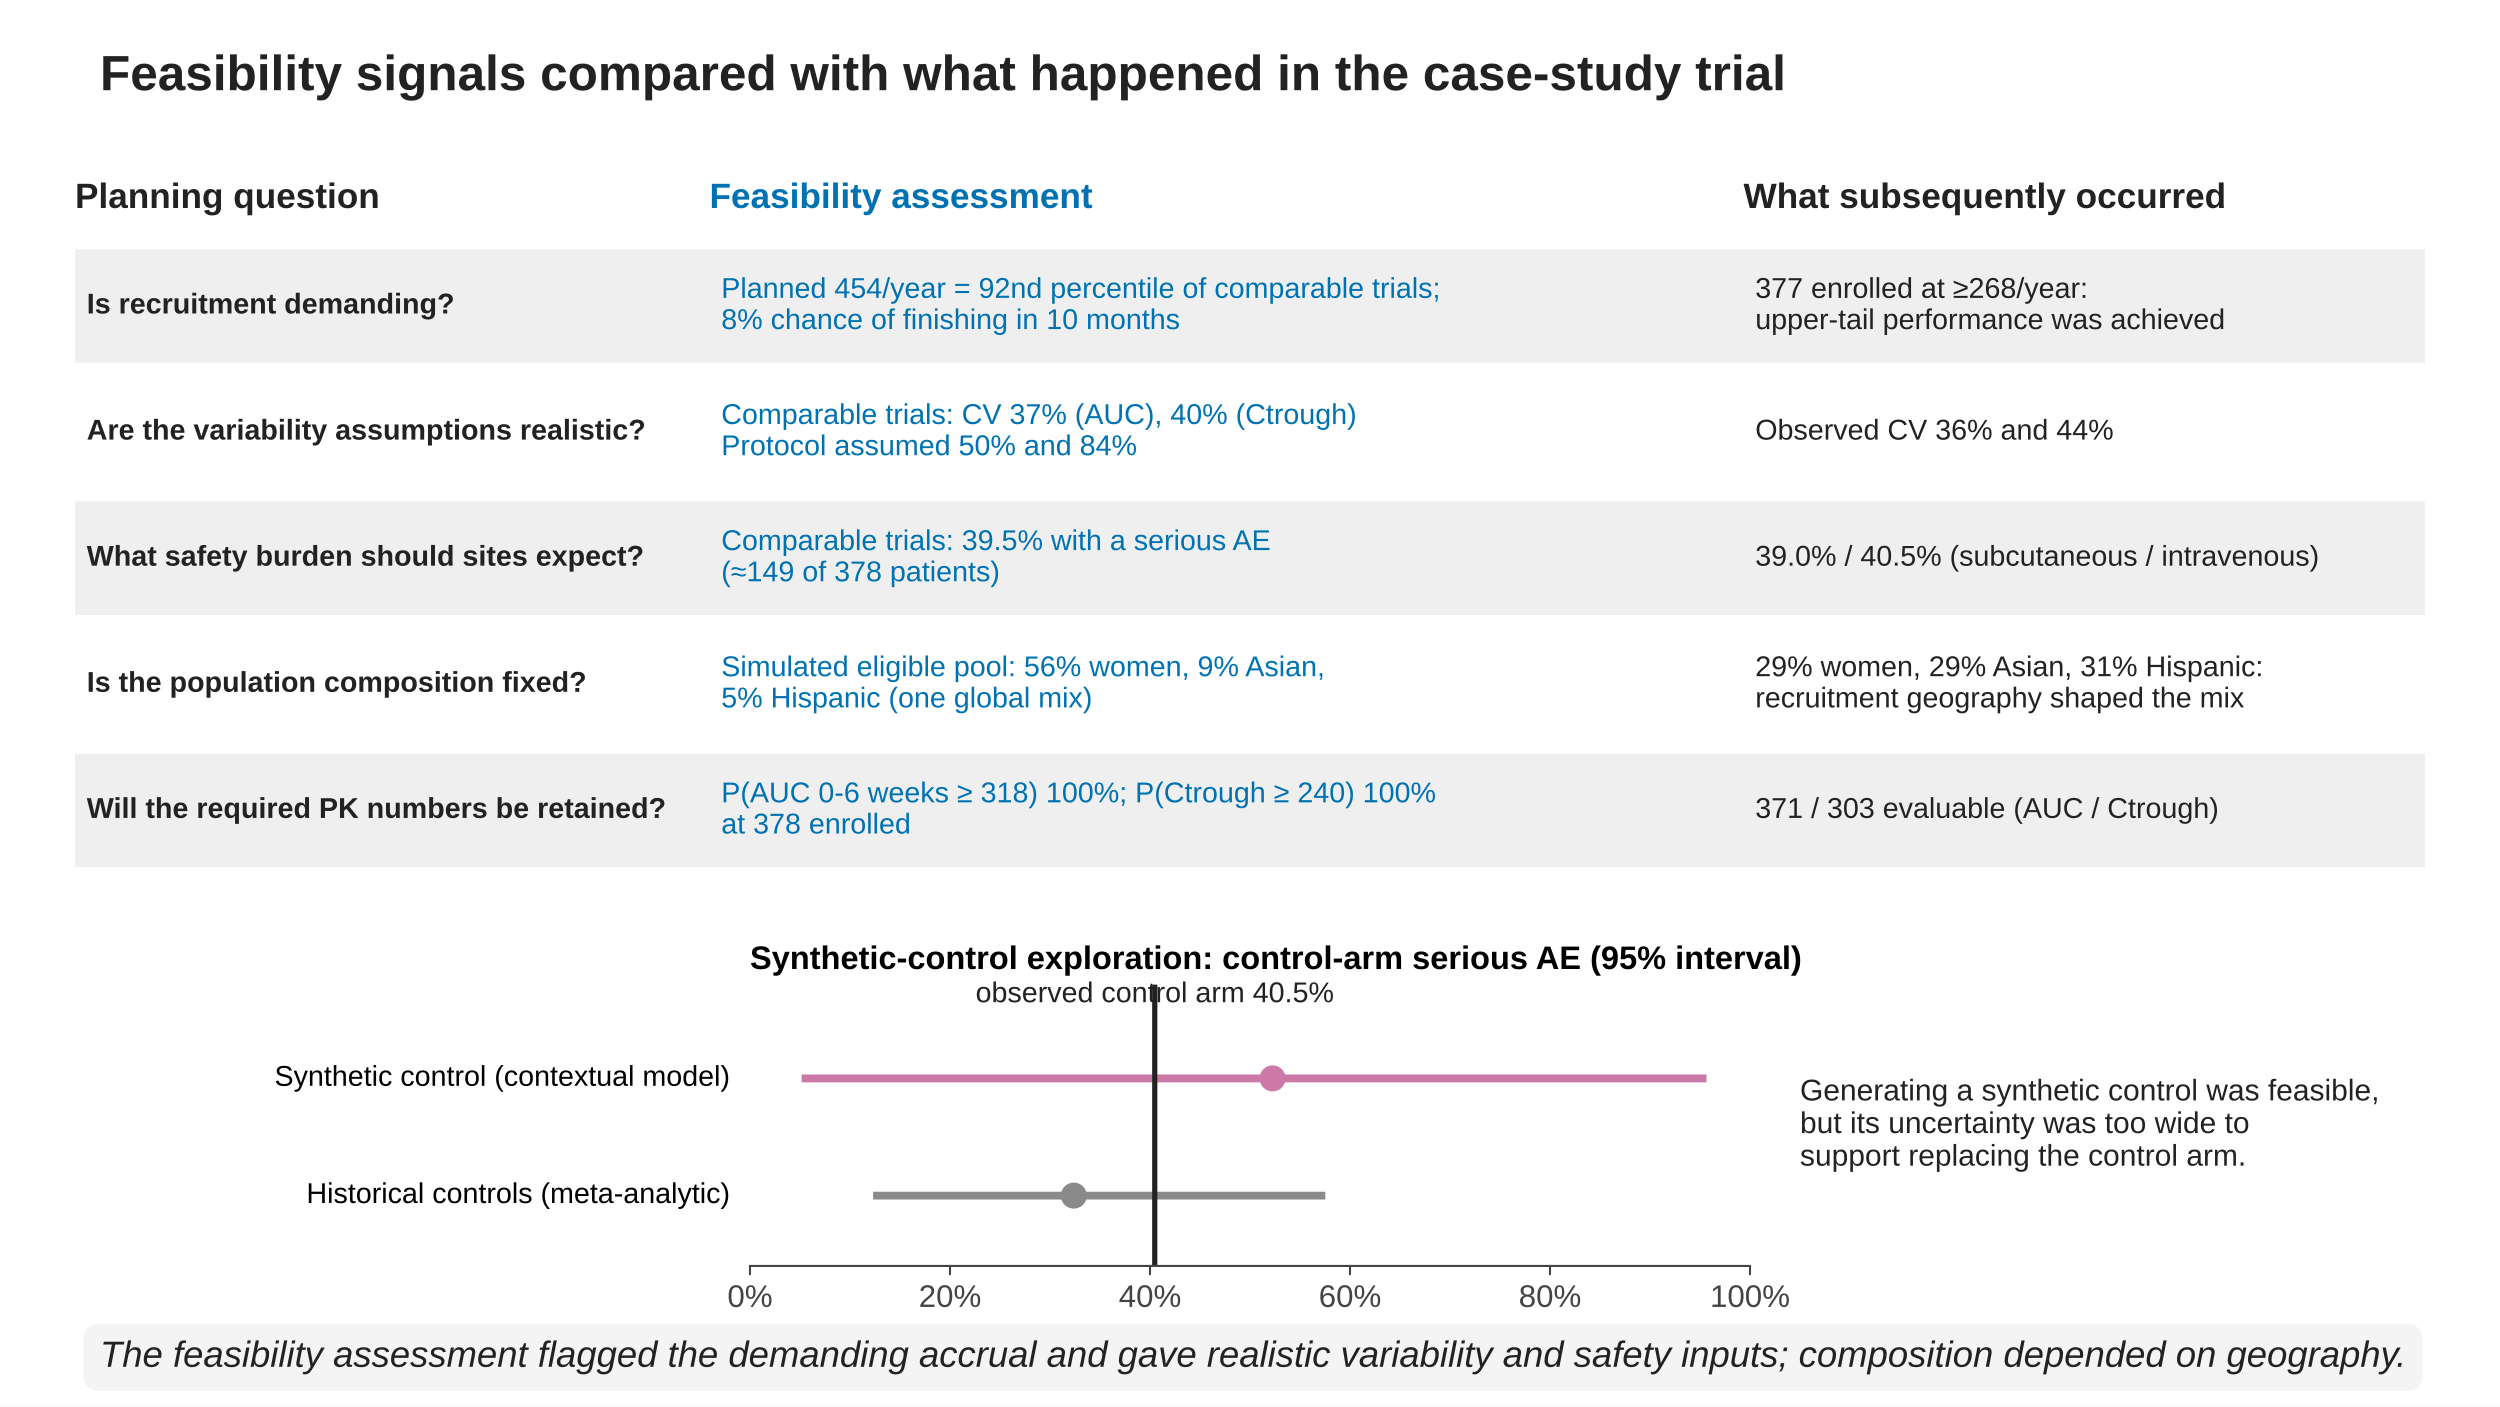
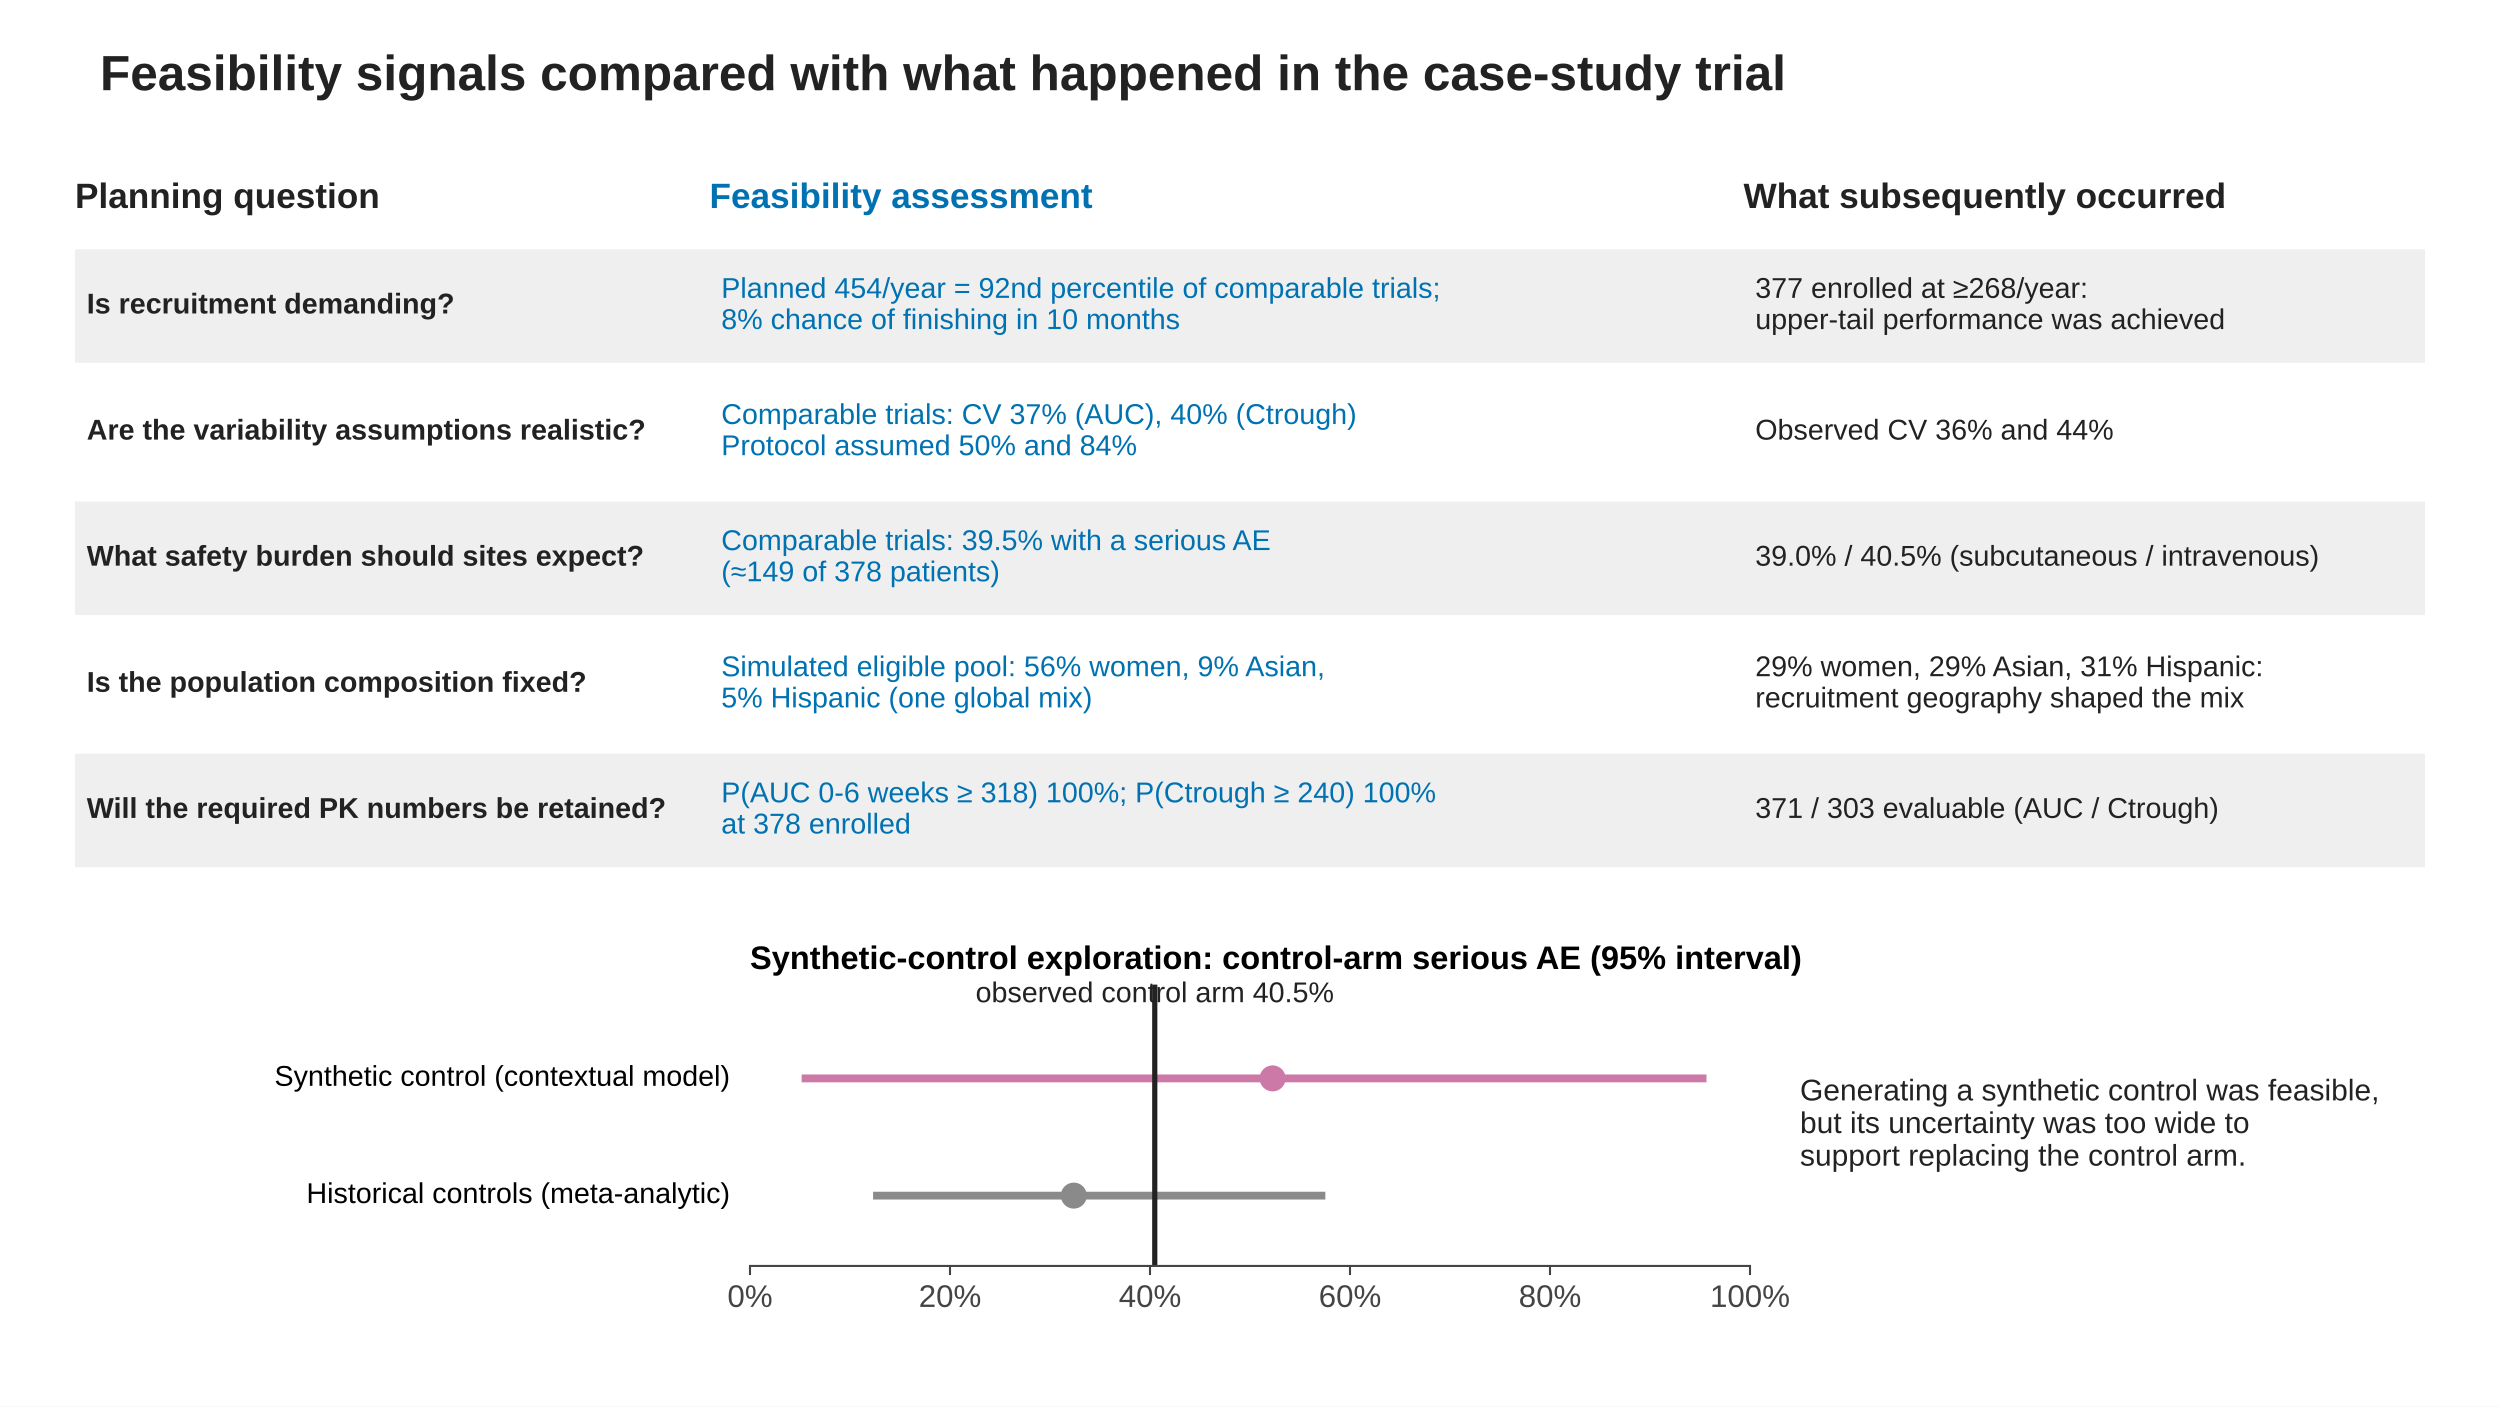
<svg xmlns="http://www.w3.org/2000/svg" xmlns:xlink="http://www.w3.org/1999/xlink" width="959.76pt" height="540pt" viewBox="0 0 959.76 540" version="1.1">
  <defs>
    <style type="text/css">*{stroke-linejoin: round; stroke-linecap: butt}</style>
  </defs>
  <g id="figure_1">
    <g id="patch_1">
      <path d="M 0 540  L 959.76 540  L 959.76 0  L 0 0  z " style="fill: #ffffff" />
    </g>
    <g id="axes_1">
      <g id="patch_2">
-         <path d="M 28.793 95.71  L 930.967 95.71  L 930.967 139.283  L 28.793 139.283  z " clip-path="url(#p02f87e4aff)" style="fill: #efefef" />
+         <path d="M 28.793 95.71  L 930.967 95.71  L 930.967 139.283  L 28.793 139.283  z " clip-path="url(#p891fa6e5a4)" style="fill: #efefef" />
      </g>
      <g id="patch_3">
-         <path d="M 28.793 144.124  L 930.967 144.124  L 930.967 187.697  L 28.793 187.697  z " clip-path="url(#p02f87e4aff)" style="fill: #ffffff" />
+         <path d="M 28.793 144.124  L 930.967 144.124  L 930.967 187.697  L 28.793 187.697  z " clip-path="url(#p891fa6e5a4)" style="fill: #ffffff" />
      </g>
      <g id="patch_4">
-         <path d="M 28.793 192.538  L 930.967 192.538  L 930.967 236.11  L 28.793 236.11  z " clip-path="url(#p02f87e4aff)" style="fill: #efefef" />
+         <path d="M 28.793 192.538  L 930.967 192.538  L 930.967 236.11  L 28.793 236.11  z " clip-path="url(#p891fa6e5a4)" style="fill: #efefef" />
      </g>
      <g id="patch_5">
-         <path d="M 28.793 240.952  L 930.967 240.952  L 930.967 284.524  L 28.793 284.524  z " clip-path="url(#p02f87e4aff)" style="fill: #ffffff" />
+         <path d="M 28.793 240.952  L 930.967 240.952  L 930.967 284.524  L 28.793 284.524  z " clip-path="url(#p891fa6e5a4)" style="fill: #ffffff" />
      </g>
      <g id="patch_6">
-         <path d="M 28.793 289.366  L 930.967 289.366  L 930.967 332.938  L 28.793 332.938  z " clip-path="url(#p02f87e4aff)" style="fill: #efefef" />
+         <path d="M 28.793 289.366  L 930.967 289.366  L 930.967 332.938  L 28.793 332.938  z " clip-path="url(#p891fa6e5a4)" style="fill: #efefef" />
      </g>
      <g id="text_1">
        <text style="font-weight: 700; font-size: 13.5px; font-family: 'Arial'; text-anchor: start; fill: #222222" x="28.793" y="79.838" transform="rotate(-0 28.7928 79.83835)">Planning question</text>
      </g>
      <g id="text_2">
        <text style="font-weight: 700; font-size: 13.5px; font-family: 'Arial'; text-anchor: start; fill: #0072b2" x="272.38" y="79.838" transform="rotate(-0 272.3799 79.83835)">Feasibility assessment</text>
      </g>
      <g id="text_3">
        <text style="font-weight: 700; font-size: 13.5px; font-family: 'Arial'; text-anchor: start; fill: #222222" x="669.337" y="79.838" transform="rotate(-0 669.3366 79.83835)">What subsequently occurred</text>
      </g>
      <g id="text_4">
        <text style="font-weight: 700; font-size: 11px; font-family: 'Arial'; text-anchor: start; fill: #222222" x="33.304" y="120.343" transform="rotate(-0 33.30367 120.3431)">Is recruitment demanding?</text>
      </g>
      <g id="text_5">
        <text style="font-size: 11px; font-family: 'Arial'; fill: #0072b2" transform="translate(276.8908 114.3569)">Planned 454/year = 92nd percentile of comparable trials;</text>
        <text style="font-size: 11px; font-family: 'Arial'; fill: #0072b2" transform="translate(276.8908 126.3293)">8% chance of finishing in 10 months</text>
      </g>
      <g id="text_6">
        <text style="font-size: 11px; font-family: 'Arial'; fill: #222222" transform="translate(673.8475 114.357)">377 enrolled at ≥268/year:</text>
        <text style="font-size: 11px; font-family: 'Arial'; fill: #222222" transform="translate(673.8475 126.3294)">upper-tail performance was achieved</text>
      </g>
      <g id="text_7">
        <text style="font-weight: 700; font-size: 11px; font-family: 'Arial'; text-anchor: start; fill: #222222" x="33.304" y="168.757" transform="rotate(-0 33.30367 168.7569)">Are the variability assumptions realistic?</text>
      </g>
      <g id="text_8">
        <text style="font-size: 11px; font-family: 'Arial'; fill: #0072b2" transform="translate(276.8908 162.7708)">Comparable trials: CV 37% (AUC), 40% (Ctrough)</text>
        <text style="font-size: 11px; font-family: 'Arial'; fill: #0072b2" transform="translate(276.8908 174.7432)">Protocol assumed 50% and 84%</text>
      </g>
      <g id="text_9">
        <text style="font-size: 11px; font-family: 'Arial'; text-anchor: start; fill: #222222" x="673.847" y="168.76" transform="rotate(-0 673.8475 168.7601)">Observed CV 36% and 44%</text>
      </g>
      <g id="text_10">
        <text style="font-weight: 700; font-size: 11px; font-family: 'Arial'; text-anchor: start; fill: #222222" x="33.304" y="217.171" transform="rotate(-0 33.30367 217.1707)">What safety burden should sites expect?</text>
      </g>
      <g id="text_11">
        <text style="font-size: 11px; font-family: 'Arial'; fill: #0072b2" transform="translate(276.8908 211.1846)">Comparable trials: 39.5% with a serious AE</text>
        <text style="font-size: 11px; font-family: 'Arial'; fill: #0072b2" transform="translate(276.8908 223.1568)">(≈149 of 378 patients)</text>
      </g>
      <g id="text_12">
        <text style="font-size: 11px; font-family: 'Arial'; text-anchor: start; fill: #222222" x="673.847" y="217.171" transform="rotate(-0 673.8475 217.1707)">39.0% / 40.5% (subcutaneous / intravenous)</text>
      </g>
      <g id="text_13">
        <text style="font-weight: 700; font-size: 11px; font-family: 'Arial'; text-anchor: start; fill: #222222" x="33.304" y="265.585" transform="rotate(-0 33.30367 265.5846)">Is the population composition fixed?</text>
      </g>
      <g id="text_14">
        <text style="font-size: 11px; font-family: 'Arial'; fill: #0072b2" transform="translate(276.8908 259.5983)">Simulated eligible pool: 56% women, 9% Asian,</text>
        <text style="font-size: 11px; font-family: 'Arial'; fill: #0072b2" transform="translate(276.8908 271.5707)">5% Hispanic (one global mix)</text>
      </g>
      <g id="text_15">
        <text style="font-size: 11px; font-family: 'Arial'; fill: #222222" transform="translate(673.8475 259.5984)">29% women, 29% Asian, 31% Hispanic:</text>
        <text style="font-size: 11px; font-family: 'Arial'; fill: #222222" transform="translate(673.8475 271.5706)">recruitment geography shaped the mix</text>
      </g>
      <g id="text_16">
        <text style="font-weight: 700; font-size: 11px; font-family: 'Arial'; text-anchor: start; fill: #222222" x="33.304" y="313.998" transform="rotate(-0 33.30367 313.9984)">Will the required PK numbers be retained?</text>
      </g>
      <g id="text_17">
        <text style="font-size: 11px; font-family: 'Arial'; fill: #0072b2" transform="translate(276.8908 308.0122)">P(AUC 0-6 weeks ≥ 318) 100%; P(Ctrough ≥ 240) 100%</text>
        <text style="font-size: 11px; font-family: 'Arial'; fill: #0072b2" transform="translate(276.8908 319.9846)">at 378 enrolled</text>
      </g>
      <g id="text_18">
        <text style="font-size: 11px; font-family: 'Arial'; text-anchor: start; fill: #222222" x="673.847" y="313.998" transform="rotate(-0 673.8475 313.9983)">371 / 303 evaluable (AUC / Ctrough)</text>
      </g>
    </g>
    <g id="axes_2">
      <g id="patch_7">
        <path d="M 287.928 486  L 671.832 486  L 671.832 378  L 287.928 378  z " style="fill: #ffffff" />
      </g>
      <g id="matplotlib.axis_1">
        <g id="xtick_1">
          <g id="line2d_1">
            <defs>
-               <path id="m2b1fe17fad" d="M 0 0  L 0 3.5  " style="stroke: #444444; stroke-width: 0.8" />
+               <path id="mc7a44ed7aa" d="M 0 0  L 0 3.5  " style="stroke: #444444; stroke-width: 0.8" />
            </defs>
            <g>
-               <use xlink:href="#m2b1fe17fad" x="287.928" y="486" style="fill: #444444; stroke: #444444; stroke-width: 0.8" />
+               <use xlink:href="#mc7a44ed7aa" x="287.928" y="486" style="fill: #444444; stroke: #444444; stroke-width: 0.8" />
            </g>
          </g>
          <g id="text_19">
            <text style="font-size: 12px; font-family: 'Arial'; text-anchor: middle; fill: #444444" x="287.928" y="501.736" transform="rotate(-0 287.928 501.7363)">0%</text>
          </g>
        </g>
        <g id="xtick_2">
          <g id="line2d_2">
            <g>
-               <use xlink:href="#m2b1fe17fad" x="364.709" y="486" style="fill: #444444; stroke: #444444; stroke-width: 0.8" />
+               <use xlink:href="#mc7a44ed7aa" x="364.709" y="486" style="fill: #444444; stroke: #444444; stroke-width: 0.8" />
            </g>
          </g>
          <g id="text_20">
            <text style="font-size: 12px; font-family: 'Arial'; text-anchor: middle; fill: #444444" x="364.709" y="501.736" transform="rotate(-0 364.7088 501.7363)">20%</text>
          </g>
        </g>
        <g id="xtick_3">
          <g id="line2d_3">
            <g>
-               <use xlink:href="#m2b1fe17fad" x="441.49" y="486" style="fill: #444444; stroke: #444444; stroke-width: 0.8" />
+               <use xlink:href="#mc7a44ed7aa" x="441.49" y="486" style="fill: #444444; stroke: #444444; stroke-width: 0.8" />
            </g>
          </g>
          <g id="text_21">
            <text style="font-size: 12px; font-family: 'Arial'; text-anchor: middle; fill: #444444" x="441.49" y="501.736" transform="rotate(-0 441.4896 501.7363)">40%</text>
          </g>
        </g>
        <g id="xtick_4">
          <g id="line2d_4">
            <g>
-               <use xlink:href="#m2b1fe17fad" x="518.27" y="486" style="fill: #444444; stroke: #444444; stroke-width: 0.8" />
+               <use xlink:href="#mc7a44ed7aa" x="518.27" y="486" style="fill: #444444; stroke: #444444; stroke-width: 0.8" />
            </g>
          </g>
          <g id="text_22">
            <text style="font-size: 12px; font-family: 'Arial'; text-anchor: middle; fill: #444444" x="518.27" y="501.736" transform="rotate(-0 518.2704 501.7363)">60%</text>
          </g>
        </g>
        <g id="xtick_5">
          <g id="line2d_5">
            <g>
-               <use xlink:href="#m2b1fe17fad" x="595.051" y="486" style="fill: #444444; stroke: #444444; stroke-width: 0.8" />
+               <use xlink:href="#mc7a44ed7aa" x="595.051" y="486" style="fill: #444444; stroke: #444444; stroke-width: 0.8" />
            </g>
          </g>
          <g id="text_23">
            <text style="font-size: 12px; font-family: 'Arial'; text-anchor: middle; fill: #444444" x="595.051" y="501.736" transform="rotate(-0 595.0512 501.7363)">80%</text>
          </g>
        </g>
        <g id="xtick_6">
          <g id="line2d_6">
            <g>
-               <use xlink:href="#m2b1fe17fad" x="671.832" y="486" style="fill: #444444; stroke: #444444; stroke-width: 0.8" />
+               <use xlink:href="#mc7a44ed7aa" x="671.832" y="486" style="fill: #444444; stroke: #444444; stroke-width: 0.8" />
            </g>
          </g>
          <g id="text_24">
            <text style="font-size: 12px; font-family: 'Arial'; text-anchor: middle; fill: #444444" x="671.832" y="501.736" transform="rotate(-0 671.832 501.7363)">100%</text>
          </g>
        </g>
      </g>
      <g id="matplotlib.axis_2" />
      <g id="line2d_7">
-         <path d="M 336.678 459  L 507.302 459  " clip-path="url(#p798f96aa52)" style="fill: none; stroke: #8a8a8a; stroke-width: 3; stroke-linecap: square" />
+         <path d="M 336.678 459  L 507.302 459  " clip-path="url(#pbd3dfa9c77)" style="fill: none; stroke: #8a8a8a; stroke-width: 3; stroke-linecap: square" />
      </g>
      <g id="line2d_8">
        <defs>
-           <path id="m012facf197" d="M 0 4.5  C 1.193 4.5 2.338 4.026 3.182 3.182  C 4.026 2.338 4.5 1.193 4.5 0  C 4.5 -1.193 4.026 -2.338 3.182 -3.182  C 2.338 -4.026 1.193 -4.5 0 -4.5  C -1.193 -4.5 -2.338 -4.026 -3.182 -3.182  C -4.026 -2.338 -4.5 -1.193 -4.5 0  C -4.5 1.193 -4.026 2.338 -3.182 3.182  C -2.338 4.026 -1.193 4.5 0 4.5  z " style="stroke: #8a8a8a" />
+           <path id="m39decc2771" d="M 0 4.5  C 1.193 4.5 2.338 4.026 3.182 3.182  C 4.026 2.338 4.5 1.193 4.5 0  C 4.5 -1.193 4.026 -2.338 3.182 -3.182  C 2.338 -4.026 1.193 -4.5 0 -4.5  C -1.193 -4.5 -2.338 -4.026 -3.182 -3.182  C -4.026 -2.338 -4.5 -1.193 -4.5 0  C -4.5 1.193 -4.026 2.338 -3.182 3.182  C -2.338 4.026 -1.193 4.5 0 4.5  z " style="stroke: #8a8a8a" />
        </defs>
-         <g clip-path="url(#p798f96aa52)">
-           <use xlink:href="#m012facf197" x="412.24" y="459" style="fill: #8a8a8a; stroke: #8a8a8a" />
+         <g clip-path="url(#pbd3dfa9c77)">
+           <use xlink:href="#m39decc2771" x="412.24" y="459" style="fill: #8a8a8a; stroke: #8a8a8a" />
        </g>
      </g>
      <g id="line2d_9">
-         <path d="M 309.256 414  L 653.627 414  " clip-path="url(#p798f96aa52)" style="fill: none; stroke: #cc79a7; stroke-width: 3; stroke-linecap: square" />
+         <path d="M 309.256 414  L 653.627 414  " clip-path="url(#pbd3dfa9c77)" style="fill: none; stroke: #cc79a7; stroke-width: 3; stroke-linecap: square" />
      </g>
      <g id="line2d_10">
        <defs>
-           <path id="m390d153998" d="M 0 4.5  C 1.193 4.5 2.338 4.026 3.182 3.182  C 4.026 2.338 4.5 1.193 4.5 0  C 4.5 -1.193 4.026 -2.338 3.182 -3.182  C 2.338 -4.026 1.193 -4.5 0 -4.5  C -1.193 -4.5 -2.338 -4.026 -3.182 -3.182  C -4.026 -2.338 -4.5 -1.193 -4.5 0  C -4.5 1.193 -4.026 2.338 -3.182 3.182  C -2.338 4.026 -1.193 4.5 0 4.5  z " style="stroke: #cc79a7" />
+           <path id="m9facdbe435" d="M 0 4.5  C 1.193 4.5 2.338 4.026 3.182 3.182  C 4.026 2.338 4.5 1.193 4.5 0  C 4.5 -1.193 4.026 -2.338 3.182 -3.182  C 2.338 -4.026 1.193 -4.5 0 -4.5  C -1.193 -4.5 -2.338 -4.026 -3.182 -3.182  C -4.026 -2.338 -4.5 -1.193 -4.5 0  C -4.5 1.193 -4.026 2.338 -3.182 3.182  C -2.338 4.026 -1.193 4.5 0 4.5  z " style="stroke: #cc79a7" />
        </defs>
-         <g clip-path="url(#p798f96aa52)">
-           <use xlink:href="#m390d153998" x="488.563" y="414" style="fill: #cc79a7; stroke: #cc79a7" />
+         <g clip-path="url(#pbd3dfa9c77)">
+           <use xlink:href="#m9facdbe435" x="488.563" y="414" style="fill: #cc79a7; stroke: #cc79a7" />
        </g>
      </g>
      <g id="line2d_11">
-         <path d="M 443.318 486  L 443.318 378  " clip-path="url(#p798f96aa52)" style="fill: none; stroke: #222222; stroke-width: 2; stroke-linecap: square" />
+         <path d="M 443.318 486  L 443.318 378  " clip-path="url(#pbd3dfa9c77)" style="fill: none; stroke: #222222; stroke-width: 2; stroke-linecap: square" />
      </g>
      <g id="patch_8">
        <path d="M 287.928 486  L 671.832 486  " style="fill: none; stroke: #444444; stroke-width: 0.8; stroke-linejoin: miter; stroke-linecap: square" />
      </g>
      <g id="text_25">
        <text style="font-size: 11px; font-family: 'Arial'; text-anchor: end" x="280.25" y="461.847" transform="rotate(-0 280.2499 461.8466)">Historical controls (meta-analytic)</text>
      </g>
      <g id="text_26">
        <text style="font-size: 11px; font-family: 'Arial'; text-anchor: end" x="280.25" y="416.847" transform="rotate(-0 280.2499 416.8466)">Synthetic control (contextual model)</text>
      </g>
      <g id="text_27">
        <text style="font-size: 11px; font-family: 'Arial'; text-anchor: middle; fill: #222222" x="443.318" y="384.75" transform="rotate(-0 443.3177 384.75)">observed control arm 40.5%</text>
      </g>
      <g id="text_28">
        <text style="font-weight: 700; font-size: 12.5px; font-family: 'Arial'; text-anchor: start" x="287.928" y="372" transform="rotate(-0 287.928 372)">Synthetic-control exploration: control-arm serious AE (95% interval)</text>
      </g>
    </g>
    <g id="text_29">
      <text style="font-weight: 700; font-size: 19px; font-family: 'Arial'; text-anchor: start; fill: #222222" x="38.39" y="34.617" transform="rotate(-0 38.3904 34.61681)">Feasibility signals compared with what happened in the case-study trial</text>
    </g>
    <g id="text_30">
-       <g id="patch_9">
-         <path d="M 38.39 533.969  L 923.711 533.969  Q 930.011 533.969 930.011 527.669  L 930.011 514.531  Q 930.011 508.231 923.711 508.231  L 38.39 508.231  Q 32.09 508.231 32.09 514.531  L 32.09 527.669  Q 32.09 533.969 38.39 533.969  z " style="fill: #f4f4f4" />
-       </g>
-       <text style="font-style: italic; font-size: 14px; font-family: 'Arial'; text-anchor: start; fill: #222222" x="38.39" y="524.723" transform="rotate(-0 38.3904 524.7229)">The feasibility assessment flagged the demanding accrual and gave realistic variability and safety inputs; composition depended on geography.</text>
-     </g>
-     <g id="text_31">
      <text style="font-size: 11.5px; font-family: 'Arial'; fill: #222222" transform="translate(691.0272 422.4594)">Generating a synthetic control was feasible,</text>
      <text style="font-size: 11.5px; font-family: 'Arial'; fill: #222222" transform="translate(691.0272 434.976)">but its uncertainty was too wide to</text>
      <text style="font-size: 11.5px; font-family: 'Arial'; fill: #222222" transform="translate(691.0272 447.4925)">support replacing the control arm.</text>
    </g>
  </g>
  <defs>
-     <clipPath id="p02f87e4aff">
+     <clipPath id="p891fa6e5a4">
      <rect x="28.793" y="59.4" width="902.174" height="280.8" />
    </clipPath>
-     <clipPath id="p798f96aa52">
+     <clipPath id="pbd3dfa9c77">
      <rect x="287.928" y="378" width="383.904" height="108" />
    </clipPath>
  </defs>
</svg>
